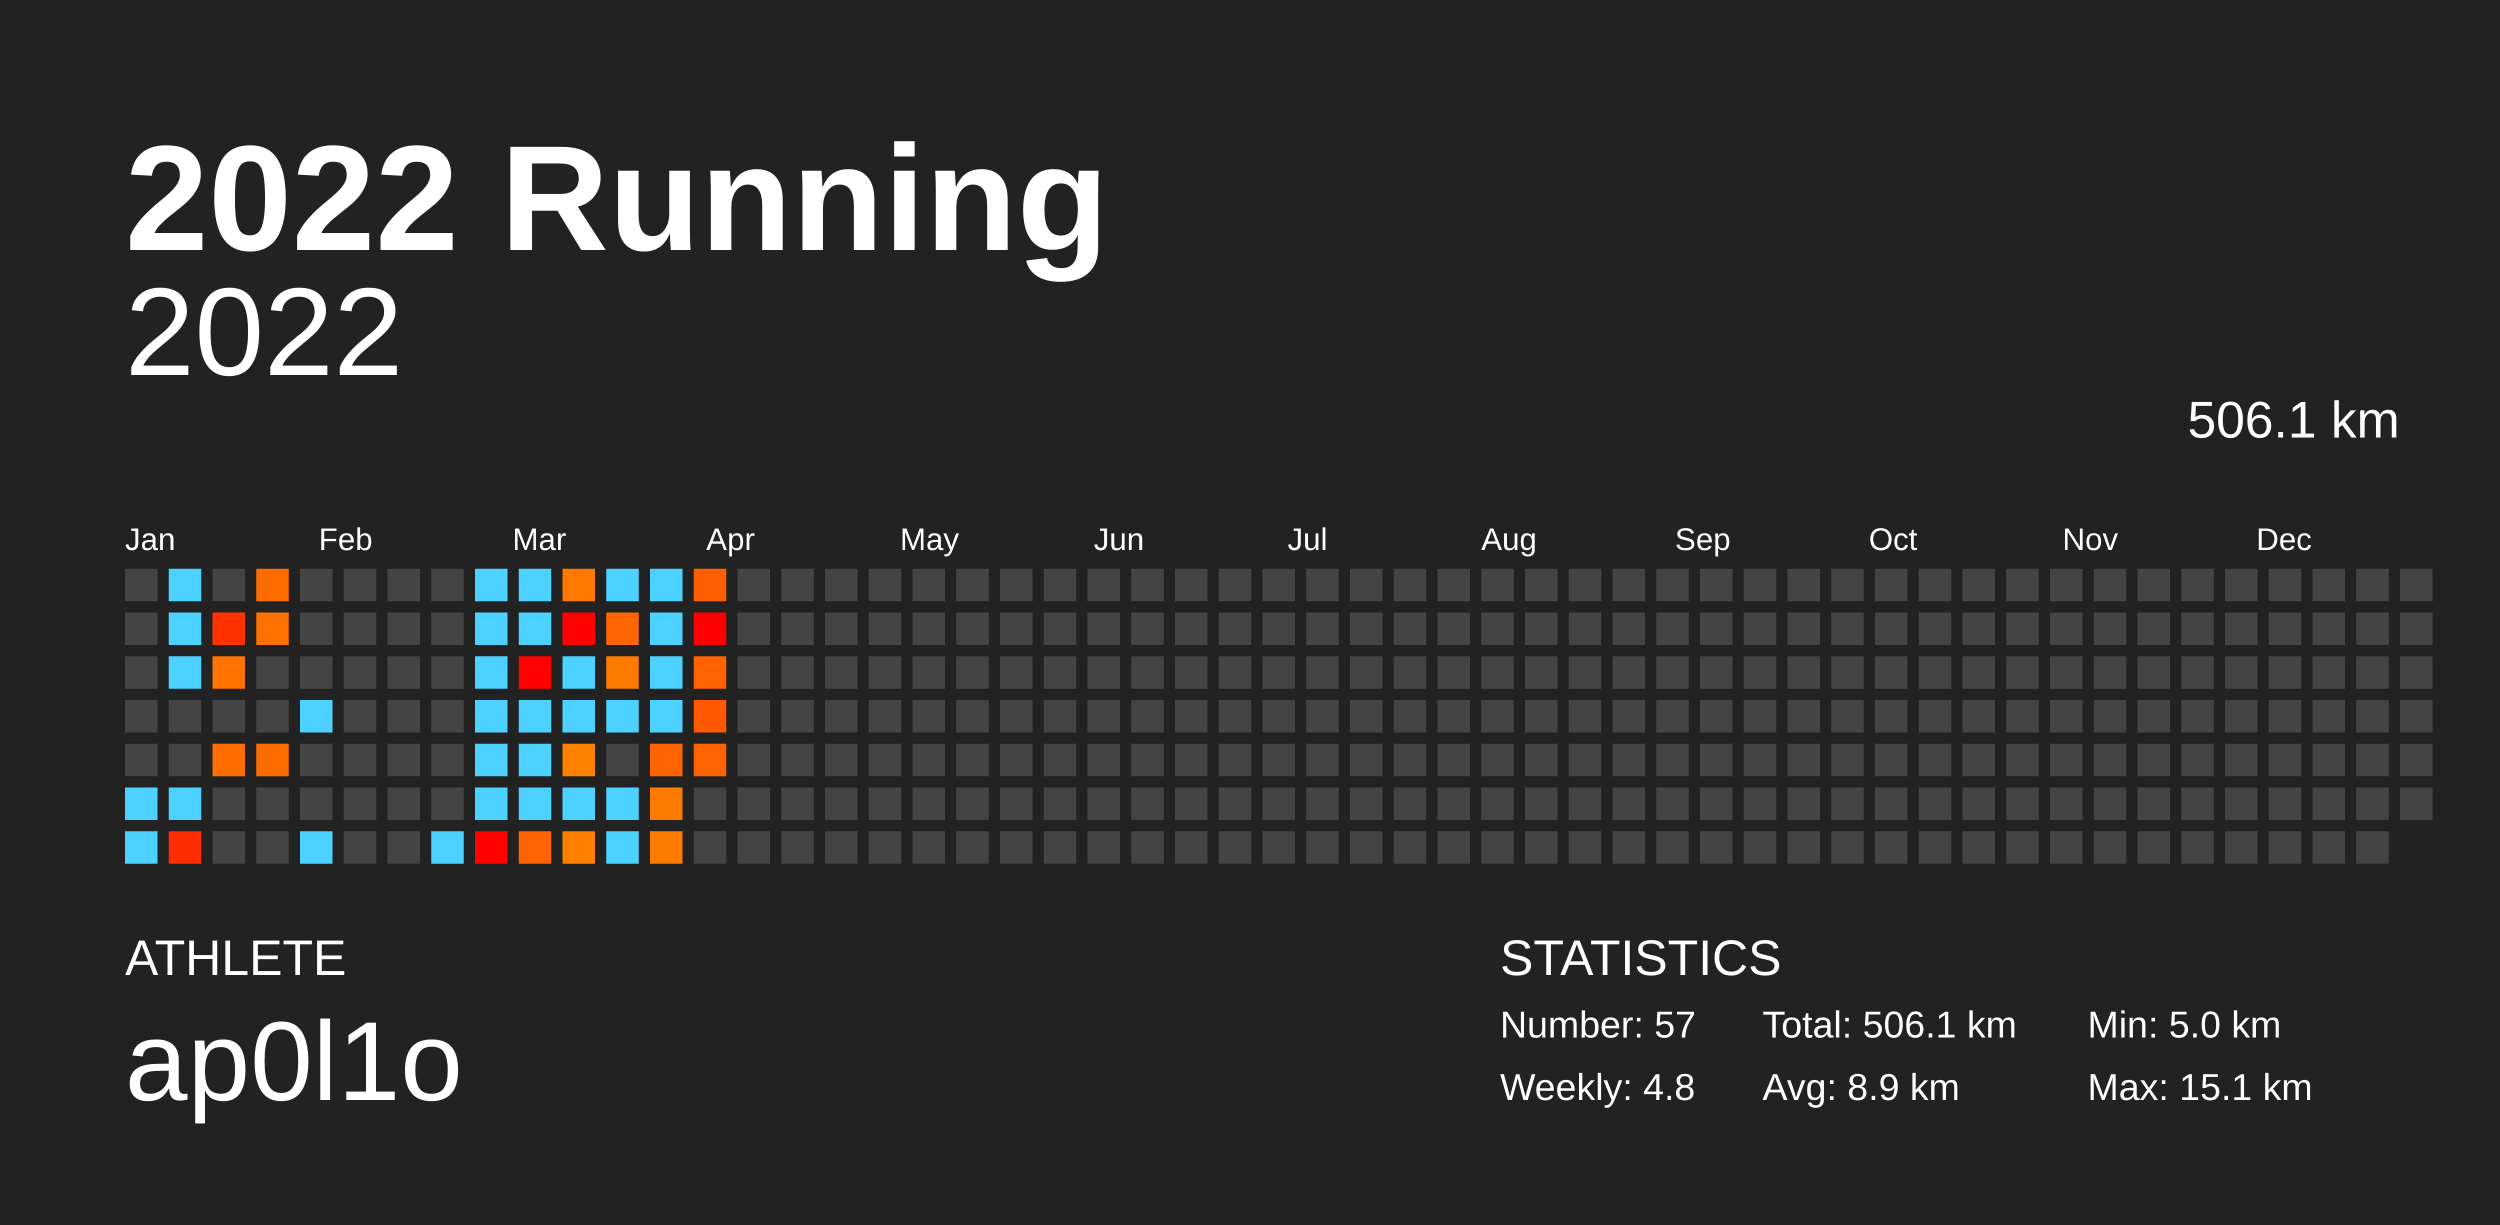
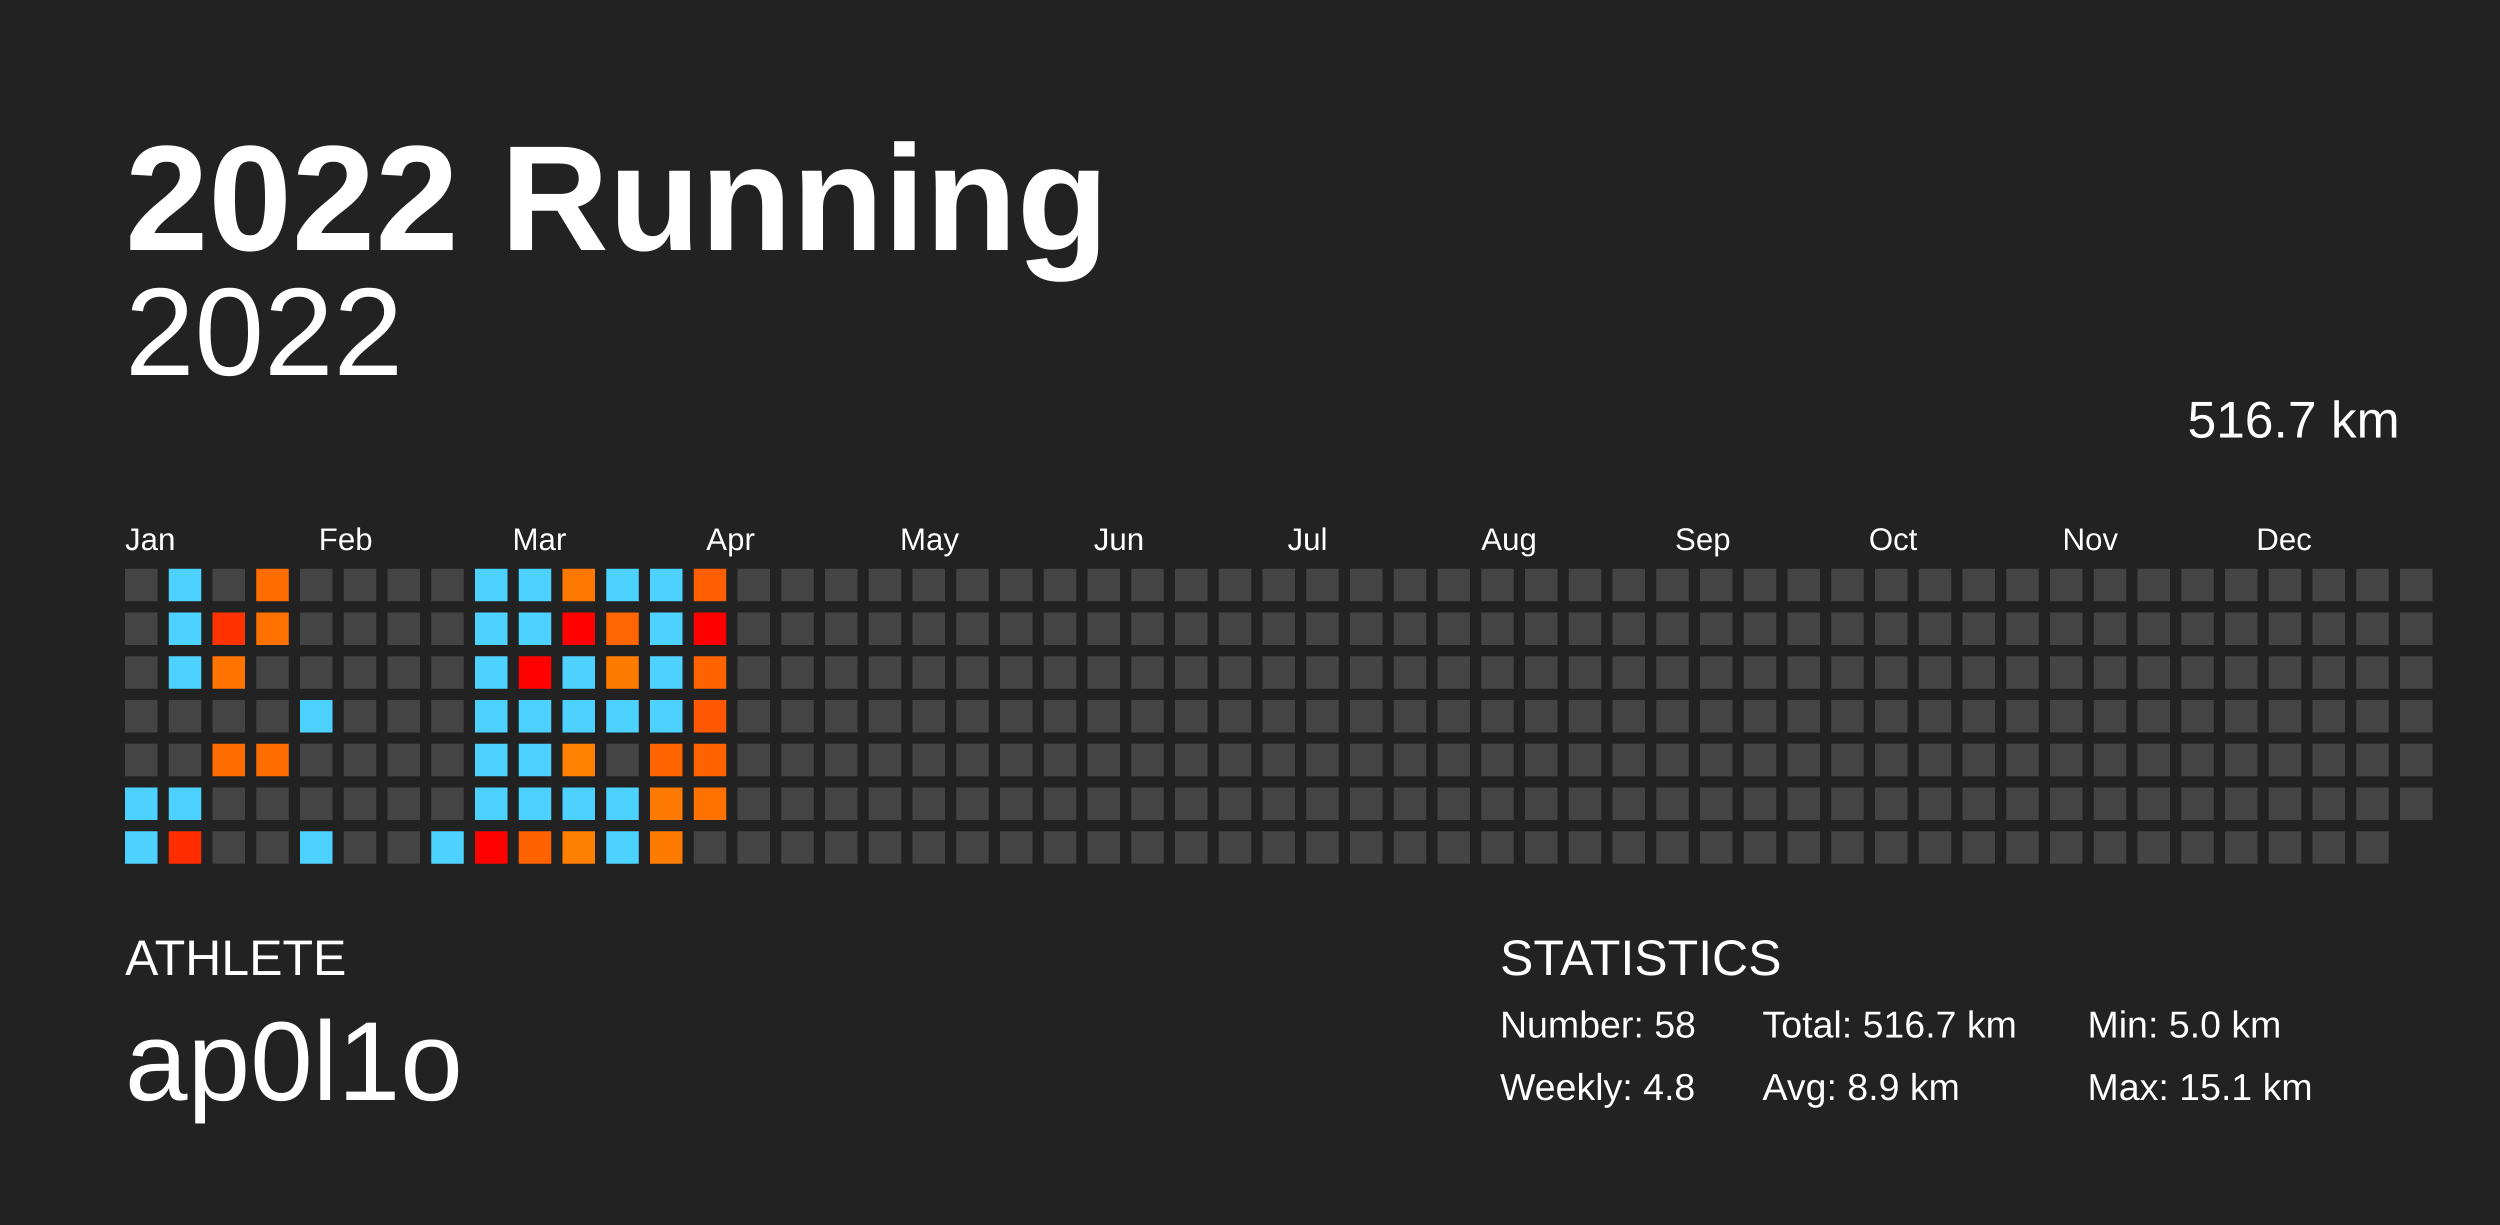
<svg xmlns="http://www.w3.org/2000/svg" baseProfile="full" height="98mm" version="1.1" viewBox="0,0,200,98" width="200mm">
  <defs />
  <rect fill="#222222" height="98" width="200" x="0" y="0" />
  <text fill="#FFFFFF" style="font-size:12px; font-family:Arial; font-weight:bold;" x="10" y="20">2022 Running</text>
  <text fill="#FFFFFF" style="font-size:4px; font-family:Arial" x="10" y="78">ATHLETE</text>
  <text fill="#FFFFFF" style="font-size:9px; font-family:Arial" x="10" y="88">ap0l1o</text>
  <text fill="#FFFFFF" style="font-size:4px; font-family:Arial" x="120" y="78">STATISTICS</text>
-   <text fill="#FFFFFF" style="font-size:3px; font-family:Arial" x="120" y="83">Number: 57</text>
+   <text fill="#FFFFFF" style="font-size:3px; font-family:Arial" x="120" y="83">Number: 58</text>
  <text fill="#FFFFFF" style="font-size:3px; font-family:Arial" x="120" y="88">Weekly: 4.8</text>
-   <text fill="#FFFFFF" style="font-size:3px; font-family:Arial" x="141" y="83">Total: 506.1 km</text>
+   <text fill="#FFFFFF" style="font-size:3px; font-family:Arial" x="141" y="83">Total: 516.7 km</text>
  <text fill="#FFFFFF" style="font-size:3px; font-family:Arial" x="141" y="88">Avg: 8.9 km</text>
  <text fill="#FFFFFF" style="font-size:3px; font-family:Arial" x="167" y="83">Min: 5.0 km</text>
  <text fill="#FFFFFF" style="font-size:3px; font-family:Arial" x="167" y="88">Max: 15.1 km</text>
  <text alignment-baseline="hanging" fill="#FFFFFF" style="font-size:10.0px; font-family:Arial;" x="10" y="30">2022</text>
-   <text alignment-baseline="hanging" fill="#FFFFFF" style="font-size:4.125px; font-family:Arial;" x="175" y="35">506.1 km</text>
+   <text alignment-baseline="hanging" fill="#FFFFFF" style="font-size:4.125px; font-family:Arial;" x="175" y="35">516.7 km</text>
  <text fill="#FFFFFF" style="font-size:2.5px; font-family:Arial" x="10.0" y="44">Jan</text>
  <text fill="#FFFFFF" style="font-size:2.5px; font-family:Arial" x="25.5" y="44">Feb</text>
  <text fill="#FFFFFF" style="font-size:2.5px; font-family:Arial" x="41.0" y="44">Mar</text>
  <text fill="#FFFFFF" style="font-size:2.5px; font-family:Arial" x="56.5" y="44">Apr</text>
  <text fill="#FFFFFF" style="font-size:2.5px; font-family:Arial" x="72.0" y="44">May</text>
  <text fill="#FFFFFF" style="font-size:2.5px; font-family:Arial" x="87.5" y="44">Jun</text>
  <text fill="#FFFFFF" style="font-size:2.5px; font-family:Arial" x="103.0" y="44">Jul</text>
  <text fill="#FFFFFF" style="font-size:2.5px; font-family:Arial" x="118.5" y="44">Aug</text>
  <text fill="#FFFFFF" style="font-size:2.5px; font-family:Arial" x="134.0" y="44">Sep</text>
  <text fill="#FFFFFF" style="font-size:2.5px; font-family:Arial" x="149.5" y="44">Oct</text>
  <text fill="#FFFFFF" style="font-size:2.5px; font-family:Arial" x="165.0" y="44">Nov</text>
  <text fill="#FFFFFF" style="font-size:2.5px; font-family:Arial" x="180.5" y="44">Dec</text>
  <rect fill="#444444" height="2.6" width="2.6" x="10.0" y="45.5" />
  <rect fill="#444444" height="2.6" width="2.6" x="10.0" y="49.0" />
  <rect fill="#444444" height="2.6" width="2.6" x="10.0" y="52.5" />
  <rect fill="#444444" height="2.6" width="2.6" x="10.0" y="56.0" />
  <rect fill="#444444" height="2.6" width="2.6" x="10.0" y="59.5" />
  <rect fill="#4dd2ff" height="2.6" width="2.6" x="10.0" y="63.0" />
  <rect fill="#4dd2ff" height="2.6" width="2.6" x="10.0" y="66.5" />
  <rect fill="#4dd2ff" height="2.6" width="2.6" x="13.5" y="45.5" />
  <rect fill="#4dd2ff" height="2.6" width="2.6" x="13.5" y="49.0" />
  <rect fill="#4dd2ff" height="2.6" width="2.6" x="13.5" y="52.5" />
  <rect fill="#444444" height="2.6" width="2.6" x="13.5" y="56.0" />
  <rect fill="#444444" height="2.6" width="2.6" x="13.5" y="59.5" />
  <rect fill="#4dd2ff" height="2.6" width="2.6" x="13.5" y="63.0" />
  <rect fill="#ff2c00" height="2.6" width="2.6" x="13.5" y="66.5" />
  <rect fill="#444444" height="2.6" width="2.6" x="17.0" y="45.5" />
  <rect fill="#ff3300" height="2.6" width="2.6" x="17.0" y="49.0" />
  <rect fill="#ff7300" height="2.6" width="2.6" x="17.0" y="52.5" />
  <rect fill="#444444" height="2.6" width="2.6" x="17.0" y="56.0" />
  <rect fill="#ff6d00" height="2.6" width="2.6" x="17.0" y="59.5" />
  <rect fill="#444444" height="2.6" width="2.6" x="17.0" y="63.0" />
  <rect fill="#444444" height="2.6" width="2.6" x="17.0" y="66.5" />
  <rect fill="#ff6d00" height="2.6" width="2.6" x="20.5" y="45.5" />
  <rect fill="#ff7100" height="2.6" width="2.6" x="20.5" y="49.0" />
  <rect fill="#444444" height="2.6" width="2.6" x="20.5" y="52.5" />
  <rect fill="#444444" height="2.6" width="2.6" x="20.5" y="56.0" />
  <rect fill="#ff6c00" height="2.6" width="2.6" x="20.5" y="59.5" />
  <rect fill="#444444" height="2.6" width="2.6" x="20.5" y="63.0" />
  <rect fill="#444444" height="2.6" width="2.6" x="20.5" y="66.5" />
  <rect fill="#444444" height="2.6" width="2.6" x="24.0" y="45.5" />
  <rect fill="#444444" height="2.6" width="2.6" x="24.0" y="49.0" />
  <rect fill="#444444" height="2.6" width="2.6" x="24.0" y="52.5" />
  <rect fill="#4dd2ff" height="2.6" width="2.6" x="24.0" y="56.0" />
  <rect fill="#444444" height="2.6" width="2.6" x="24.0" y="59.5" />
  <rect fill="#444444" height="2.6" width="2.6" x="24.0" y="63.0" />
  <rect fill="#4dd2ff" height="2.6" width="2.6" x="24.0" y="66.5" />
  <rect fill="#444444" height="2.6" width="2.6" x="27.5" y="45.5" />
  <rect fill="#444444" height="2.6" width="2.6" x="27.5" y="49.0" />
  <rect fill="#444444" height="2.6" width="2.6" x="27.5" y="52.5" />
  <rect fill="#444444" height="2.6" width="2.6" x="27.5" y="56.0" />
  <rect fill="#444444" height="2.6" width="2.6" x="27.5" y="59.5" />
  <rect fill="#444444" height="2.6" width="2.6" x="27.5" y="63.0" />
  <rect fill="#444444" height="2.6" width="2.6" x="27.5" y="66.5" />
  <rect fill="#444444" height="2.6" width="2.6" x="31.0" y="45.5" />
  <rect fill="#444444" height="2.6" width="2.6" x="31.0" y="49.0" />
  <rect fill="#444444" height="2.6" width="2.6" x="31.0" y="52.5" />
  <rect fill="#444444" height="2.6" width="2.6" x="31.0" y="56.0" />
  <rect fill="#444444" height="2.6" width="2.6" x="31.0" y="59.5" />
  <rect fill="#444444" height="2.6" width="2.6" x="31.0" y="63.0" />
  <rect fill="#444444" height="2.6" width="2.6" x="31.0" y="66.5" />
  <rect fill="#444444" height="2.6" width="2.6" x="34.5" y="45.5" />
  <rect fill="#444444" height="2.6" width="2.6" x="34.5" y="49.0" />
  <rect fill="#444444" height="2.6" width="2.6" x="34.5" y="52.5" />
  <rect fill="#444444" height="2.6" width="2.6" x="34.5" y="56.0" />
  <rect fill="#444444" height="2.6" width="2.6" x="34.5" y="59.5" />
  <rect fill="#444444" height="2.6" width="2.6" x="34.5" y="63.0" />
  <rect fill="#4dd2ff" height="2.6" width="2.6" x="34.5" y="66.5" />
  <rect fill="#4dd2ff" height="2.6" width="2.6" x="38.0" y="45.5" />
  <rect fill="#4dd2ff" height="2.6" width="2.6" x="38.0" y="49.0" />
  <rect fill="#4dd2ff" height="2.6" width="2.6" x="38.0" y="52.5" />
  <rect fill="#4dd2ff" height="2.6" width="2.6" x="38.0" y="56.0" />
  <rect fill="#4dd2ff" height="2.6" width="2.6" x="38.0" y="59.5" />
  <rect fill="#4dd2ff" height="2.6" width="2.6" x="38.0" y="63.0" />
  <rect fill="#ff0200" height="2.6" width="2.6" x="38.0" y="66.5" />
  <rect fill="#4dd2ff" height="2.6" width="2.6" x="41.5" y="45.5" />
  <rect fill="#4dd2ff" height="2.6" width="2.6" x="41.5" y="49.0" />
  <rect fill="#ff0200" height="2.6" width="2.6" x="41.5" y="52.5" />
  <rect fill="#4dd2ff" height="2.6" width="2.6" x="41.5" y="56.0" />
  <rect fill="#4dd2ff" height="2.6" width="2.6" x="41.5" y="59.5" />
  <rect fill="#4dd2ff" height="2.6" width="2.6" x="41.5" y="63.0" />
  <rect fill="#ff6200" height="2.6" width="2.6" x="41.5" y="66.5" />
  <rect fill="#ff7900" height="2.6" width="2.6" x="45.0" y="45.5" />
  <rect fill="#ff0200" height="2.6" width="2.6" x="45.0" y="49.0" />
  <rect fill="#4dd2ff" height="2.6" width="2.6" x="45.0" y="52.5" />
  <rect fill="#4dd2ff" height="2.6" width="2.6" x="45.0" y="56.0" />
  <rect fill="#ff8100" height="2.6" width="2.6" x="45.0" y="59.5" />
  <rect fill="#4dd2ff" height="2.6" width="2.6" x="45.0" y="63.0" />
  <rect fill="#ff8000" height="2.6" width="2.6" x="45.0" y="66.5" />
  <rect fill="#4dd2ff" height="2.6" width="2.6" x="48.5" y="45.5" />
  <rect fill="#ff6500" height="2.6" width="2.6" x="48.5" y="49.0" />
  <rect fill="#ff7b00" height="2.6" width="2.6" x="48.5" y="52.5" />
  <rect fill="#4dd2ff" height="2.6" width="2.6" x="48.5" y="56.0" />
  <rect fill="#444444" height="2.6" width="2.6" x="48.5" y="59.5" />
  <rect fill="#4dd2ff" height="2.6" width="2.6" x="48.5" y="63.0" />
  <rect fill="#4dd2ff" height="2.6" width="2.6" x="48.5" y="66.5" />
  <rect fill="#4dd2ff" height="2.6" width="2.6" x="52.0" y="45.5" />
  <rect fill="#4dd2ff" height="2.6" width="2.6" x="52.0" y="49.0" />
  <rect fill="#4dd2ff" height="2.6" width="2.6" x="52.0" y="52.5" />
  <rect fill="#4dd2ff" height="2.6" width="2.6" x="52.0" y="56.0" />
  <rect fill="#ff6400" height="2.6" width="2.6" x="52.0" y="59.5" />
  <rect fill="#ff7a00" height="2.6" width="2.6" x="52.0" y="63.0" />
  <rect fill="#ff7b00" height="2.6" width="2.6" x="52.0" y="66.5" />
  <rect fill="#ff5f00" height="2.6" width="2.6" x="55.5" y="45.5" />
  <rect fill="#ff0000" height="2.6" width="2.6" x="55.5" y="49.0" />
  <rect fill="#ff6300" height="2.6" width="2.6" x="55.5" y="52.5" />
  <rect fill="#ff5800" height="2.6" width="2.6" x="55.5" y="56.0" />
  <rect fill="#ff6300" height="2.6" width="2.6" x="55.5" y="59.5" />
-   <rect fill="#444444" height="2.6" width="2.6" x="55.5" y="63.0" />
+   <rect fill="#ff7200" height="2.6" width="2.6" x="55.5" y="63.0" />
  <rect fill="#444444" height="2.6" width="2.6" x="55.5" y="66.5" />
  <rect fill="#444444" height="2.6" width="2.6" x="59.0" y="45.5" />
  <rect fill="#444444" height="2.6" width="2.6" x="59.0" y="49.0" />
  <rect fill="#444444" height="2.6" width="2.6" x="59.0" y="52.5" />
  <rect fill="#444444" height="2.6" width="2.6" x="59.0" y="56.0" />
  <rect fill="#444444" height="2.6" width="2.6" x="59.0" y="59.5" />
  <rect fill="#444444" height="2.6" width="2.6" x="59.0" y="63.0" />
  <rect fill="#444444" height="2.6" width="2.6" x="59.0" y="66.5" />
  <rect fill="#444444" height="2.6" width="2.6" x="62.5" y="45.5" />
  <rect fill="#444444" height="2.6" width="2.6" x="62.5" y="49.0" />
  <rect fill="#444444" height="2.6" width="2.6" x="62.5" y="52.5" />
  <rect fill="#444444" height="2.6" width="2.6" x="62.5" y="56.0" />
  <rect fill="#444444" height="2.6" width="2.6" x="62.5" y="59.5" />
  <rect fill="#444444" height="2.6" width="2.6" x="62.5" y="63.0" />
  <rect fill="#444444" height="2.6" width="2.6" x="62.5" y="66.5" />
  <rect fill="#444444" height="2.6" width="2.6" x="66.0" y="45.5" />
  <rect fill="#444444" height="2.6" width="2.6" x="66.0" y="49.0" />
  <rect fill="#444444" height="2.6" width="2.6" x="66.0" y="52.5" />
  <rect fill="#444444" height="2.6" width="2.6" x="66.0" y="56.0" />
  <rect fill="#444444" height="2.6" width="2.6" x="66.0" y="59.5" />
  <rect fill="#444444" height="2.6" width="2.6" x="66.0" y="63.0" />
  <rect fill="#444444" height="2.6" width="2.6" x="66.0" y="66.5" />
  <rect fill="#444444" height="2.6" width="2.6" x="69.5" y="45.5" />
  <rect fill="#444444" height="2.6" width="2.6" x="69.5" y="49.0" />
  <rect fill="#444444" height="2.6" width="2.6" x="69.5" y="52.5" />
  <rect fill="#444444" height="2.6" width="2.6" x="69.5" y="56.0" />
  <rect fill="#444444" height="2.6" width="2.6" x="69.5" y="59.5" />
  <rect fill="#444444" height="2.6" width="2.6" x="69.5" y="63.0" />
  <rect fill="#444444" height="2.6" width="2.6" x="69.5" y="66.5" />
  <rect fill="#444444" height="2.6" width="2.6" x="73.0" y="45.5" />
  <rect fill="#444444" height="2.6" width="2.6" x="73.0" y="49.0" />
  <rect fill="#444444" height="2.6" width="2.6" x="73.0" y="52.5" />
  <rect fill="#444444" height="2.6" width="2.6" x="73.0" y="56.0" />
  <rect fill="#444444" height="2.6" width="2.6" x="73.0" y="59.5" />
  <rect fill="#444444" height="2.6" width="2.6" x="73.0" y="63.0" />
  <rect fill="#444444" height="2.6" width="2.6" x="73.0" y="66.5" />
  <rect fill="#444444" height="2.6" width="2.6" x="76.5" y="45.5" />
  <rect fill="#444444" height="2.6" width="2.6" x="76.5" y="49.0" />
  <rect fill="#444444" height="2.6" width="2.6" x="76.5" y="52.5" />
  <rect fill="#444444" height="2.6" width="2.6" x="76.5" y="56.0" />
  <rect fill="#444444" height="2.6" width="2.6" x="76.5" y="59.5" />
  <rect fill="#444444" height="2.6" width="2.6" x="76.5" y="63.0" />
  <rect fill="#444444" height="2.6" width="2.6" x="76.5" y="66.5" />
  <rect fill="#444444" height="2.6" width="2.6" x="80.0" y="45.5" />
  <rect fill="#444444" height="2.6" width="2.6" x="80.0" y="49.0" />
  <rect fill="#444444" height="2.6" width="2.6" x="80.0" y="52.5" />
  <rect fill="#444444" height="2.6" width="2.6" x="80.0" y="56.0" />
  <rect fill="#444444" height="2.6" width="2.6" x="80.0" y="59.5" />
  <rect fill="#444444" height="2.6" width="2.6" x="80.0" y="63.0" />
  <rect fill="#444444" height="2.6" width="2.6" x="80.0" y="66.5" />
  <rect fill="#444444" height="2.6" width="2.6" x="83.5" y="45.5" />
  <rect fill="#444444" height="2.6" width="2.6" x="83.5" y="49.0" />
  <rect fill="#444444" height="2.6" width="2.6" x="83.5" y="52.5" />
  <rect fill="#444444" height="2.6" width="2.6" x="83.5" y="56.0" />
  <rect fill="#444444" height="2.6" width="2.6" x="83.5" y="59.5" />
  <rect fill="#444444" height="2.6" width="2.6" x="83.5" y="63.0" />
  <rect fill="#444444" height="2.6" width="2.6" x="83.5" y="66.5" />
  <rect fill="#444444" height="2.6" width="2.6" x="87.0" y="45.5" />
  <rect fill="#444444" height="2.6" width="2.6" x="87.0" y="49.0" />
  <rect fill="#444444" height="2.6" width="2.6" x="87.0" y="52.5" />
  <rect fill="#444444" height="2.6" width="2.6" x="87.0" y="56.0" />
  <rect fill="#444444" height="2.6" width="2.6" x="87.0" y="59.5" />
  <rect fill="#444444" height="2.6" width="2.6" x="87.0" y="63.0" />
  <rect fill="#444444" height="2.6" width="2.6" x="87.0" y="66.5" />
  <rect fill="#444444" height="2.6" width="2.6" x="90.5" y="45.5" />
  <rect fill="#444444" height="2.6" width="2.6" x="90.5" y="49.0" />
  <rect fill="#444444" height="2.6" width="2.6" x="90.5" y="52.5" />
  <rect fill="#444444" height="2.6" width="2.6" x="90.5" y="56.0" />
  <rect fill="#444444" height="2.6" width="2.6" x="90.5" y="59.5" />
  <rect fill="#444444" height="2.6" width="2.6" x="90.5" y="63.0" />
  <rect fill="#444444" height="2.6" width="2.6" x="90.5" y="66.5" />
  <rect fill="#444444" height="2.6" width="2.6" x="94.0" y="45.5" />
  <rect fill="#444444" height="2.6" width="2.6" x="94.0" y="49.0" />
  <rect fill="#444444" height="2.6" width="2.6" x="94.0" y="52.5" />
  <rect fill="#444444" height="2.6" width="2.6" x="94.0" y="56.0" />
  <rect fill="#444444" height="2.6" width="2.6" x="94.0" y="59.5" />
  <rect fill="#444444" height="2.6" width="2.6" x="94.0" y="63.0" />
  <rect fill="#444444" height="2.6" width="2.6" x="94.0" y="66.5" />
  <rect fill="#444444" height="2.6" width="2.6" x="97.5" y="45.5" />
  <rect fill="#444444" height="2.6" width="2.6" x="97.5" y="49.0" />
  <rect fill="#444444" height="2.6" width="2.6" x="97.5" y="52.5" />
  <rect fill="#444444" height="2.6" width="2.6" x="97.5" y="56.0" />
  <rect fill="#444444" height="2.6" width="2.6" x="97.5" y="59.5" />
  <rect fill="#444444" height="2.6" width="2.6" x="97.5" y="63.0" />
  <rect fill="#444444" height="2.6" width="2.6" x="97.5" y="66.5" />
  <rect fill="#444444" height="2.6" width="2.6" x="101.0" y="45.5" />
  <rect fill="#444444" height="2.6" width="2.6" x="101.0" y="49.0" />
  <rect fill="#444444" height="2.6" width="2.6" x="101.0" y="52.5" />
  <rect fill="#444444" height="2.6" width="2.6" x="101.0" y="56.0" />
  <rect fill="#444444" height="2.6" width="2.6" x="101.0" y="59.5" />
  <rect fill="#444444" height="2.6" width="2.6" x="101.0" y="63.0" />
  <rect fill="#444444" height="2.6" width="2.6" x="101.0" y="66.5" />
  <rect fill="#444444" height="2.6" width="2.6" x="104.5" y="45.5" />
  <rect fill="#444444" height="2.6" width="2.6" x="104.5" y="49.0" />
  <rect fill="#444444" height="2.6" width="2.6" x="104.5" y="52.5" />
  <rect fill="#444444" height="2.6" width="2.6" x="104.5" y="56.0" />
  <rect fill="#444444" height="2.6" width="2.6" x="104.5" y="59.5" />
  <rect fill="#444444" height="2.6" width="2.6" x="104.5" y="63.0" />
  <rect fill="#444444" height="2.6" width="2.6" x="104.5" y="66.5" />
  <rect fill="#444444" height="2.6" width="2.6" x="108.0" y="45.5" />
  <rect fill="#444444" height="2.6" width="2.6" x="108.0" y="49.0" />
  <rect fill="#444444" height="2.6" width="2.6" x="108.0" y="52.5" />
  <rect fill="#444444" height="2.6" width="2.6" x="108.0" y="56.0" />
  <rect fill="#444444" height="2.6" width="2.6" x="108.0" y="59.5" />
  <rect fill="#444444" height="2.6" width="2.6" x="108.0" y="63.0" />
  <rect fill="#444444" height="2.6" width="2.6" x="108.0" y="66.5" />
  <rect fill="#444444" height="2.6" width="2.6" x="111.5" y="45.5" />
  <rect fill="#444444" height="2.6" width="2.6" x="111.5" y="49.0" />
  <rect fill="#444444" height="2.6" width="2.6" x="111.5" y="52.5" />
  <rect fill="#444444" height="2.6" width="2.6" x="111.5" y="56.0" />
  <rect fill="#444444" height="2.6" width="2.6" x="111.5" y="59.5" />
  <rect fill="#444444" height="2.6" width="2.6" x="111.5" y="63.0" />
  <rect fill="#444444" height="2.6" width="2.6" x="111.5" y="66.5" />
  <rect fill="#444444" height="2.6" width="2.6" x="115.0" y="45.5" />
  <rect fill="#444444" height="2.6" width="2.6" x="115.0" y="49.0" />
  <rect fill="#444444" height="2.6" width="2.6" x="115.0" y="52.5" />
  <rect fill="#444444" height="2.6" width="2.6" x="115.0" y="56.0" />
  <rect fill="#444444" height="2.6" width="2.6" x="115.0" y="59.5" />
  <rect fill="#444444" height="2.6" width="2.6" x="115.0" y="63.0" />
  <rect fill="#444444" height="2.6" width="2.6" x="115.0" y="66.5" />
  <rect fill="#444444" height="2.6" width="2.6" x="118.5" y="45.5" />
  <rect fill="#444444" height="2.6" width="2.6" x="118.5" y="49.0" />
  <rect fill="#444444" height="2.6" width="2.6" x="118.5" y="52.5" />
  <rect fill="#444444" height="2.6" width="2.6" x="118.5" y="56.0" />
  <rect fill="#444444" height="2.6" width="2.6" x="118.5" y="59.5" />
  <rect fill="#444444" height="2.6" width="2.6" x="118.5" y="63.0" />
  <rect fill="#444444" height="2.6" width="2.6" x="118.5" y="66.5" />
  <rect fill="#444444" height="2.6" width="2.6" x="122.0" y="45.5" />
  <rect fill="#444444" height="2.6" width="2.6" x="122.0" y="49.0" />
  <rect fill="#444444" height="2.6" width="2.6" x="122.0" y="52.5" />
  <rect fill="#444444" height="2.6" width="2.6" x="122.0" y="56.0" />
  <rect fill="#444444" height="2.6" width="2.6" x="122.0" y="59.5" />
  <rect fill="#444444" height="2.6" width="2.6" x="122.0" y="63.0" />
  <rect fill="#444444" height="2.6" width="2.6" x="122.0" y="66.5" />
  <rect fill="#444444" height="2.6" width="2.6" x="125.5" y="45.5" />
  <rect fill="#444444" height="2.6" width="2.6" x="125.5" y="49.0" />
  <rect fill="#444444" height="2.6" width="2.6" x="125.5" y="52.5" />
  <rect fill="#444444" height="2.6" width="2.6" x="125.5" y="56.0" />
  <rect fill="#444444" height="2.6" width="2.6" x="125.5" y="59.5" />
  <rect fill="#444444" height="2.6" width="2.6" x="125.5" y="63.0" />
  <rect fill="#444444" height="2.6" width="2.6" x="125.5" y="66.5" />
  <rect fill="#444444" height="2.6" width="2.6" x="129.0" y="45.5" />
  <rect fill="#444444" height="2.6" width="2.6" x="129.0" y="49.0" />
  <rect fill="#444444" height="2.6" width="2.6" x="129.0" y="52.5" />
  <rect fill="#444444" height="2.6" width="2.6" x="129.0" y="56.0" />
  <rect fill="#444444" height="2.6" width="2.6" x="129.0" y="59.5" />
  <rect fill="#444444" height="2.6" width="2.6" x="129.0" y="63.0" />
  <rect fill="#444444" height="2.6" width="2.6" x="129.0" y="66.5" />
  <rect fill="#444444" height="2.6" width="2.6" x="132.5" y="45.5" />
  <rect fill="#444444" height="2.6" width="2.6" x="132.5" y="49.0" />
  <rect fill="#444444" height="2.6" width="2.6" x="132.5" y="52.5" />
  <rect fill="#444444" height="2.6" width="2.6" x="132.5" y="56.0" />
  <rect fill="#444444" height="2.6" width="2.6" x="132.5" y="59.5" />
  <rect fill="#444444" height="2.6" width="2.6" x="132.5" y="63.0" />
  <rect fill="#444444" height="2.6" width="2.6" x="132.5" y="66.5" />
  <rect fill="#444444" height="2.6" width="2.6" x="136.0" y="45.5" />
  <rect fill="#444444" height="2.6" width="2.6" x="136.0" y="49.0" />
  <rect fill="#444444" height="2.6" width="2.6" x="136.0" y="52.5" />
  <rect fill="#444444" height="2.6" width="2.6" x="136.0" y="56.0" />
  <rect fill="#444444" height="2.6" width="2.6" x="136.0" y="59.5" />
  <rect fill="#444444" height="2.6" width="2.6" x="136.0" y="63.0" />
  <rect fill="#444444" height="2.6" width="2.6" x="136.0" y="66.5" />
  <rect fill="#444444" height="2.6" width="2.6" x="139.5" y="45.5" />
  <rect fill="#444444" height="2.6" width="2.6" x="139.5" y="49.0" />
  <rect fill="#444444" height="2.6" width="2.6" x="139.5" y="52.5" />
  <rect fill="#444444" height="2.6" width="2.6" x="139.5" y="56.0" />
  <rect fill="#444444" height="2.6" width="2.6" x="139.5" y="59.5" />
  <rect fill="#444444" height="2.6" width="2.6" x="139.5" y="63.0" />
  <rect fill="#444444" height="2.6" width="2.6" x="139.5" y="66.5" />
  <rect fill="#444444" height="2.6" width="2.6" x="143.0" y="45.5" />
  <rect fill="#444444" height="2.6" width="2.6" x="143.0" y="49.0" />
  <rect fill="#444444" height="2.6" width="2.6" x="143.0" y="52.5" />
  <rect fill="#444444" height="2.6" width="2.6" x="143.0" y="56.0" />
  <rect fill="#444444" height="2.6" width="2.6" x="143.0" y="59.5" />
  <rect fill="#444444" height="2.6" width="2.6" x="143.0" y="63.0" />
  <rect fill="#444444" height="2.6" width="2.6" x="143.0" y="66.5" />
  <rect fill="#444444" height="2.6" width="2.6" x="146.5" y="45.5" />
  <rect fill="#444444" height="2.6" width="2.6" x="146.5" y="49.0" />
  <rect fill="#444444" height="2.6" width="2.6" x="146.5" y="52.5" />
  <rect fill="#444444" height="2.6" width="2.6" x="146.5" y="56.0" />
  <rect fill="#444444" height="2.6" width="2.6" x="146.5" y="59.5" />
  <rect fill="#444444" height="2.6" width="2.6" x="146.5" y="63.0" />
  <rect fill="#444444" height="2.6" width="2.6" x="146.5" y="66.5" />
  <rect fill="#444444" height="2.6" width="2.6" x="150.0" y="45.5" />
  <rect fill="#444444" height="2.6" width="2.6" x="150.0" y="49.0" />
  <rect fill="#444444" height="2.6" width="2.6" x="150.0" y="52.5" />
  <rect fill="#444444" height="2.6" width="2.6" x="150.0" y="56.0" />
  <rect fill="#444444" height="2.6" width="2.6" x="150.0" y="59.5" />
  <rect fill="#444444" height="2.6" width="2.6" x="150.0" y="63.0" />
  <rect fill="#444444" height="2.6" width="2.6" x="150.0" y="66.5" />
  <rect fill="#444444" height="2.6" width="2.6" x="153.5" y="45.5" />
  <rect fill="#444444" height="2.6" width="2.6" x="153.5" y="49.0" />
  <rect fill="#444444" height="2.6" width="2.6" x="153.5" y="52.5" />
  <rect fill="#444444" height="2.6" width="2.6" x="153.5" y="56.0" />
  <rect fill="#444444" height="2.6" width="2.6" x="153.5" y="59.5" />
  <rect fill="#444444" height="2.6" width="2.6" x="153.5" y="63.0" />
  <rect fill="#444444" height="2.6" width="2.6" x="153.5" y="66.5" />
  <rect fill="#444444" height="2.6" width="2.6" x="157.0" y="45.5" />
  <rect fill="#444444" height="2.6" width="2.6" x="157.0" y="49.0" />
  <rect fill="#444444" height="2.6" width="2.6" x="157.0" y="52.5" />
  <rect fill="#444444" height="2.6" width="2.6" x="157.0" y="56.0" />
  <rect fill="#444444" height="2.6" width="2.6" x="157.0" y="59.5" />
  <rect fill="#444444" height="2.6" width="2.6" x="157.0" y="63.0" />
  <rect fill="#444444" height="2.6" width="2.6" x="157.0" y="66.5" />
  <rect fill="#444444" height="2.6" width="2.6" x="160.5" y="45.5" />
  <rect fill="#444444" height="2.6" width="2.6" x="160.5" y="49.0" />
  <rect fill="#444444" height="2.6" width="2.6" x="160.5" y="52.5" />
  <rect fill="#444444" height="2.6" width="2.6" x="160.5" y="56.0" />
  <rect fill="#444444" height="2.6" width="2.6" x="160.5" y="59.5" />
  <rect fill="#444444" height="2.6" width="2.6" x="160.5" y="63.0" />
  <rect fill="#444444" height="2.6" width="2.6" x="160.5" y="66.5" />
  <rect fill="#444444" height="2.6" width="2.6" x="164.0" y="45.5" />
  <rect fill="#444444" height="2.6" width="2.6" x="164.0" y="49.0" />
  <rect fill="#444444" height="2.6" width="2.6" x="164.0" y="52.5" />
  <rect fill="#444444" height="2.6" width="2.6" x="164.0" y="56.0" />
  <rect fill="#444444" height="2.6" width="2.6" x="164.0" y="59.5" />
  <rect fill="#444444" height="2.6" width="2.6" x="164.0" y="63.0" />
  <rect fill="#444444" height="2.6" width="2.6" x="164.0" y="66.5" />
  <rect fill="#444444" height="2.6" width="2.6" x="167.5" y="45.5" />
  <rect fill="#444444" height="2.6" width="2.6" x="167.5" y="49.0" />
  <rect fill="#444444" height="2.6" width="2.6" x="167.5" y="52.5" />
  <rect fill="#444444" height="2.6" width="2.6" x="167.5" y="56.0" />
  <rect fill="#444444" height="2.6" width="2.6" x="167.5" y="59.5" />
  <rect fill="#444444" height="2.6" width="2.6" x="167.5" y="63.0" />
  <rect fill="#444444" height="2.6" width="2.6" x="167.5" y="66.5" />
  <rect fill="#444444" height="2.6" width="2.6" x="171.0" y="45.5" />
  <rect fill="#444444" height="2.6" width="2.6" x="171.0" y="49.0" />
  <rect fill="#444444" height="2.6" width="2.6" x="171.0" y="52.5" />
  <rect fill="#444444" height="2.6" width="2.6" x="171.0" y="56.0" />
  <rect fill="#444444" height="2.6" width="2.6" x="171.0" y="59.5" />
  <rect fill="#444444" height="2.6" width="2.6" x="171.0" y="63.0" />
  <rect fill="#444444" height="2.6" width="2.6" x="171.0" y="66.5" />
  <rect fill="#444444" height="2.6" width="2.6" x="174.5" y="45.5" />
  <rect fill="#444444" height="2.6" width="2.6" x="174.5" y="49.0" />
  <rect fill="#444444" height="2.6" width="2.6" x="174.5" y="52.5" />
  <rect fill="#444444" height="2.6" width="2.6" x="174.5" y="56.0" />
  <rect fill="#444444" height="2.6" width="2.6" x="174.5" y="59.5" />
  <rect fill="#444444" height="2.6" width="2.6" x="174.5" y="63.0" />
  <rect fill="#444444" height="2.6" width="2.6" x="174.5" y="66.5" />
  <rect fill="#444444" height="2.6" width="2.6" x="178.0" y="45.5" />
  <rect fill="#444444" height="2.6" width="2.6" x="178.0" y="49.0" />
  <rect fill="#444444" height="2.6" width="2.6" x="178.0" y="52.5" />
  <rect fill="#444444" height="2.6" width="2.6" x="178.0" y="56.0" />
  <rect fill="#444444" height="2.6" width="2.6" x="178.0" y="59.5" />
  <rect fill="#444444" height="2.6" width="2.6" x="178.0" y="63.0" />
  <rect fill="#444444" height="2.6" width="2.6" x="178.0" y="66.5" />
  <rect fill="#444444" height="2.6" width="2.6" x="181.5" y="45.5" />
  <rect fill="#444444" height="2.6" width="2.6" x="181.5" y="49.0" />
  <rect fill="#444444" height="2.6" width="2.6" x="181.5" y="52.5" />
  <rect fill="#444444" height="2.6" width="2.6" x="181.5" y="56.0" />
  <rect fill="#444444" height="2.6" width="2.6" x="181.5" y="59.5" />
  <rect fill="#444444" height="2.6" width="2.6" x="181.5" y="63.0" />
  <rect fill="#444444" height="2.6" width="2.6" x="181.5" y="66.5" />
  <rect fill="#444444" height="2.6" width="2.6" x="185.0" y="45.5" />
  <rect fill="#444444" height="2.6" width="2.6" x="185.0" y="49.0" />
  <rect fill="#444444" height="2.6" width="2.6" x="185.0" y="52.5" />
  <rect fill="#444444" height="2.6" width="2.6" x="185.0" y="56.0" />
  <rect fill="#444444" height="2.6" width="2.6" x="185.0" y="59.5" />
  <rect fill="#444444" height="2.6" width="2.6" x="185.0" y="63.0" />
  <rect fill="#444444" height="2.6" width="2.6" x="185.0" y="66.5" />
  <rect fill="#444444" height="2.6" width="2.6" x="188.5" y="45.5" />
  <rect fill="#444444" height="2.6" width="2.6" x="188.5" y="49.0" />
  <rect fill="#444444" height="2.6" width="2.6" x="188.5" y="52.5" />
  <rect fill="#444444" height="2.6" width="2.6" x="188.5" y="56.0" />
  <rect fill="#444444" height="2.6" width="2.6" x="188.5" y="59.5" />
  <rect fill="#444444" height="2.6" width="2.6" x="188.5" y="63.0" />
  <rect fill="#444444" height="2.6" width="2.6" x="188.5" y="66.5" />
  <rect fill="#444444" height="2.6" width="2.6" x="192.0" y="45.5" />
  <rect fill="#444444" height="2.6" width="2.6" x="192.0" y="49.0" />
  <rect fill="#444444" height="2.6" width="2.6" x="192.0" y="52.5" />
  <rect fill="#444444" height="2.6" width="2.6" x="192.0" y="56.0" />
  <rect fill="#444444" height="2.6" width="2.6" x="192.0" y="59.5" />
  <rect fill="#444444" height="2.6" width="2.6" x="192.0" y="63.0" />
</svg>
